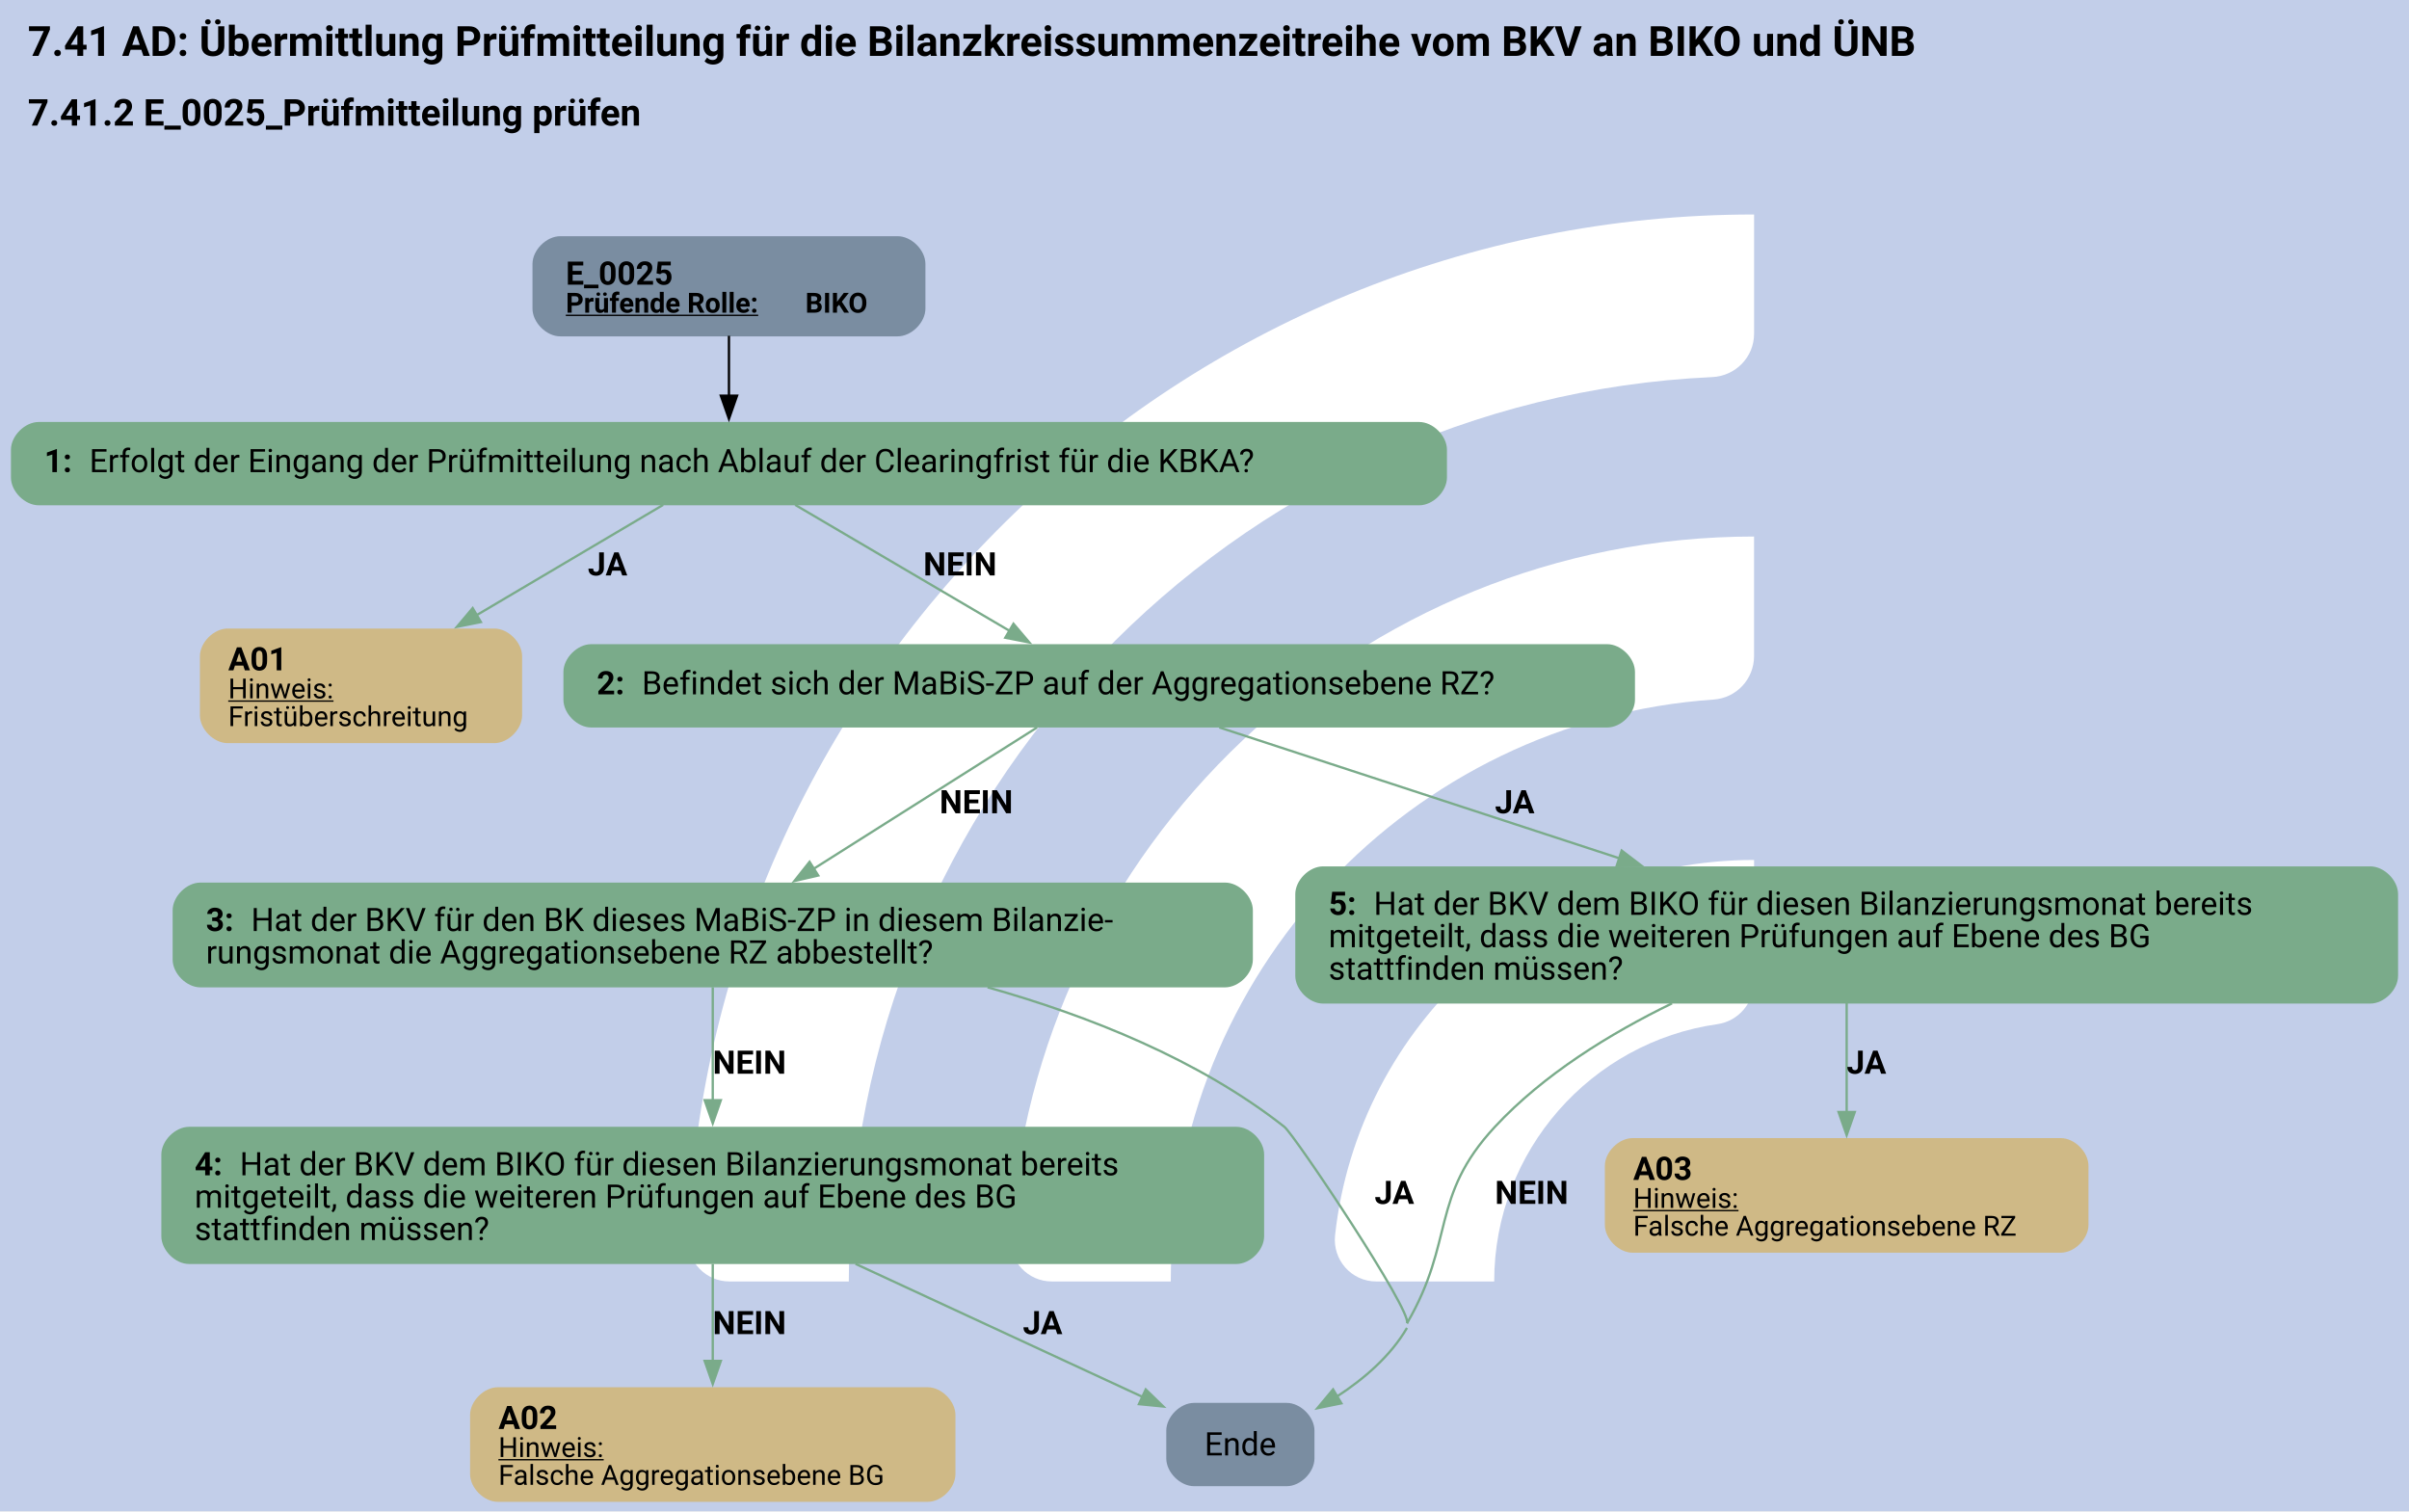
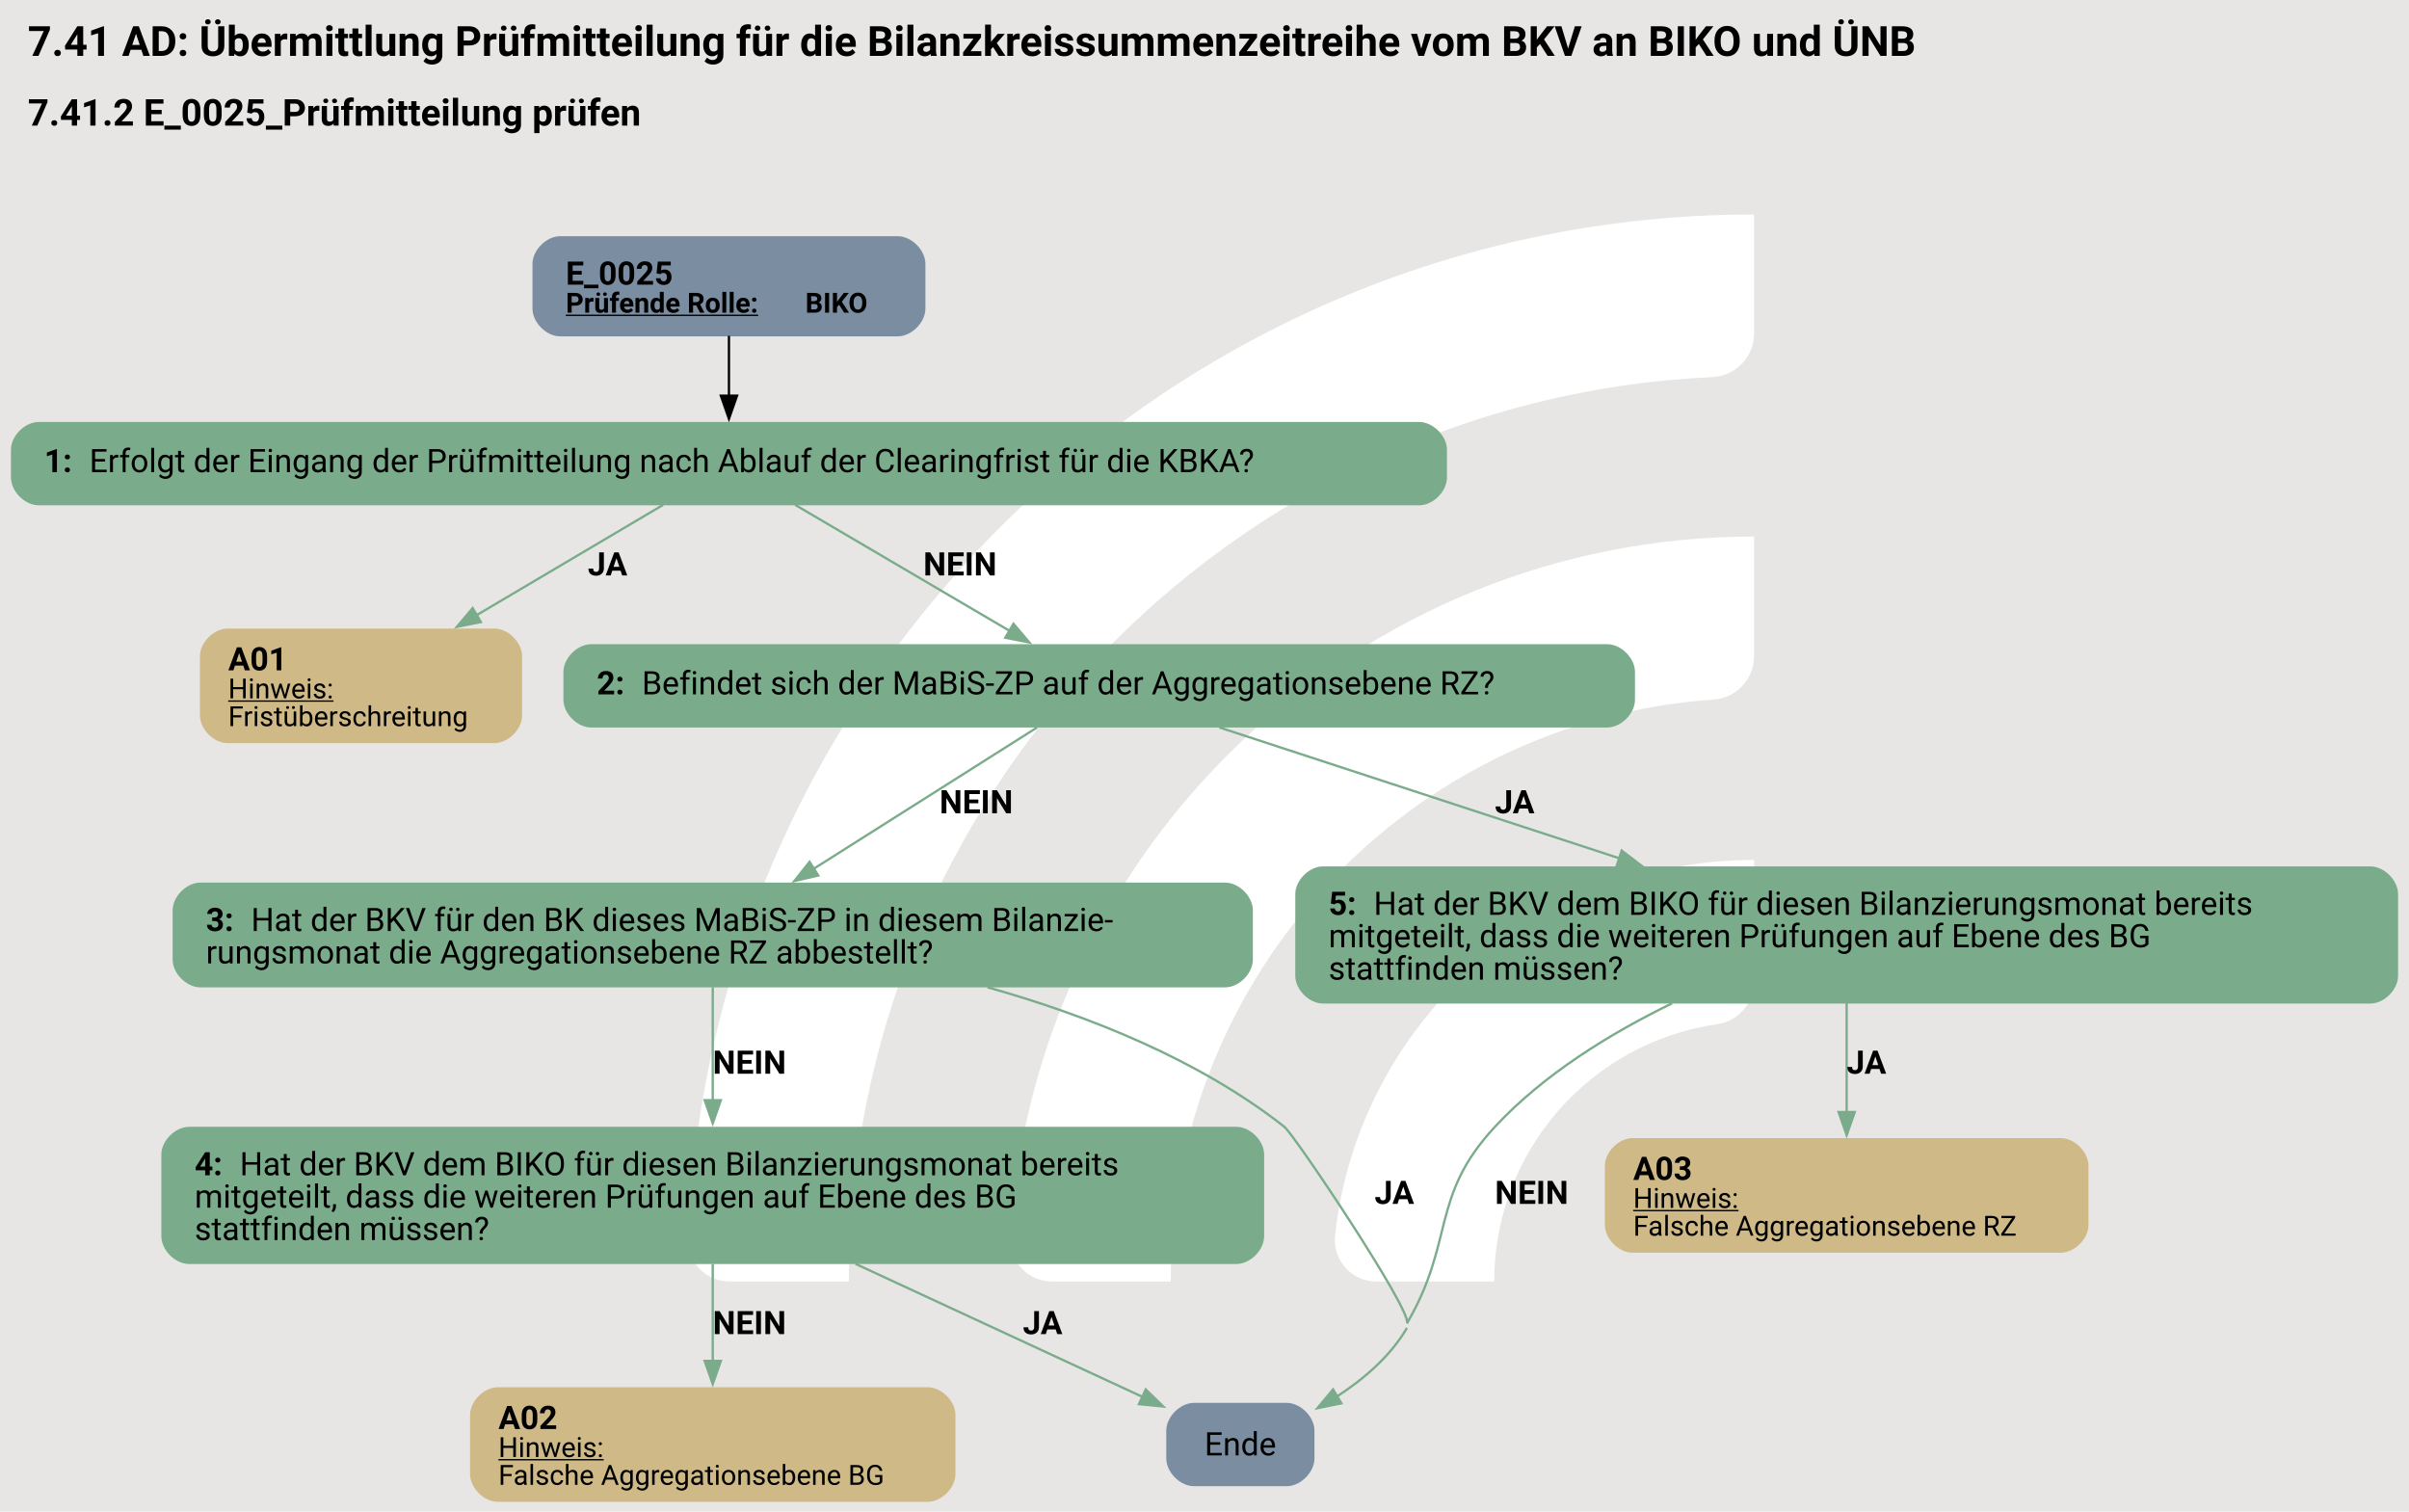
<svg xmlns="http://www.w3.org/2000/svg" version="1.1" width="1388.0px" viewBox="0 0 1388.0 870.667" height="870.667px">
  <g>
    <svg version="1.1" width="1388.0px" viewBox="0 0 1388.0 870.667" height="870.667px">
-       <polygon fill="#c2cee9" points="0,0 1388.0,0 1388.0,870.667 0,870.667" />
+       <polygon fill="#e7e6e5" points="0,0 1388.0,0 1388.0,870.667 0,870.667" />
      <g>
        <g transform="translate(338.9416, 87.06667) scale(1 1) translate(0, 0) scale(1.225946 1.225946) ">
          <defs>
            <style>.cls-1{fill:#fff;}</style>
          </defs>
          <path class="cls-1" d="M122.44,531.2h-56.1c-11,0-19.9-9.12-19.46-20.11C57.47,243.89,278.15,29.78,547.91,29.78v56.02c0,10.98-8.69,19.89-19.66,20.39-225.51,10.31-405.8,197-405.8,425Z" />
          <path class="cls-1" d="M273.78,531.2h-55.93c-11.23,0-20.09-9.48-19.43-20.69,10.74-183.44,163.39-329.39,349.48-329.39v56.26c0,10.71-8.27,19.62-18.96,20.35-142.35,9.77-255.17,128.69-255.17,273.46Z" />
          <path class="cls-1" d="M425.77,531.2h-55.45c-11.65,0-20.6-10.17-19.33-21.75,10.87-99.03,95.03-176.34,196.92-176.34v57.01c0,10.05-7.28,18.75-17.23,20.16-59.22,8.4-104.91,59.42-104.91,120.92Z" />
        </g>
        <svg width="1041pt" height="653pt" viewBox="0.00 0.00 1041.00 652.88">
          <g id="graph0" class="graph" transform="scale(1 1) rotate(0) translate(4 648.88)">
            <text text-anchor="start" x="8" y="-624.78" font-family="Roboto, sans-serif" font-weight="bold" font-size="18.00">7.41 AD: Übermittlung Prüfmitteilung für die Bilanzkreissummenzeitreihe vom BKV an BIKO und ÜNB</text>
            <text text-anchor="start" x="8" y="-594.68" font-family="Roboto, sans-serif" font-weight="bold" font-size="16.00">7.41.2 E_0025_Prüfmitteilung prüfen</text>
            <g id="node1" class="node">
              <path fill="#7a8da1" stroke="black" stroke-width="0" d="M383.9,-546.88C383.9,-546.88 238.1,-546.88 238.1,-546.88 232.1,-546.88 226.1,-540.88 226.1,-534.88 226.1,-534.88 226.1,-515.6 226.1,-515.6 226.1,-509.6 232.1,-503.6 238.1,-503.6 238.1,-503.6 383.9,-503.6 383.9,-503.6 389.9,-503.6 395.9,-509.6 395.9,-515.6 395.9,-515.6 395.9,-534.88 395.9,-534.88 395.9,-540.88 389.9,-546.88 383.9,-546.88" />
              <text text-anchor="start" x="240.5" y="-525.94" font-family="Roboto, sans-serif" font-weight="bold" font-size="14.00">E_0025</text>
              <text text-anchor="start" x="240.5" y="-513.84" font-family="Roboto, sans-serif" font-weight="bold" text-decoration="underline" font-size="12.00">Prüfende Rolle:</text>
              <text text-anchor="start" x="344" y="-513.84" font-family="Roboto, sans-serif" font-weight="bold" font-size="12.00"> BIKO</text>
            </g>
            <g id="node2" class="node">
              <path fill="#7aab8a" stroke="black" stroke-width="0" d="M609.27,-466.6C609.27,-466.6 12.73,-466.6 12.73,-466.6 6.73,-466.6 0.73,-460.6 0.73,-454.6 0.73,-454.6 0.73,-442.6 0.73,-442.6 0.73,-436.6 6.73,-430.6 12.73,-430.6 12.73,-430.6 609.27,-430.6 609.27,-430.6 615.27,-430.6 621.27,-436.6 621.27,-442.6 621.27,-442.6 621.27,-454.6 621.27,-454.6 621.27,-460.6 615.27,-466.6 609.27,-466.6" />
              <text text-anchor="start" x="15.12" y="-444.92" font-family="Roboto, sans-serif" font-weight="bold" font-size="14.00">1: </text>
              <text text-anchor="start" x="34.62" y="-444.92" font-family="Roboto, sans-serif" font-size="14.00">Erfolgt der Eingang der Prüfmitteilung nach Ablauf der Clearingfrist für die KBKA?</text>
            </g>
            <g id="edge1" class="edge">
              <path fill="none" stroke="black" d="M311,-503.84C311,-495.77 311,-486.36 311,-477.67" />
              <polygon fill="black" stroke="black" points="314.5,-477.96 311,-467.96 307.5,-477.96 314.5,-477.96" />
            </g>
            <g id="node3" class="node">
              <path fill="#cfb986" stroke="black" stroke-width="0" d="M209.62,-377.35C209.62,-377.35 94.38,-377.35 94.38,-377.35 88.38,-377.35 82.39,-371.35 82.39,-365.35 82.39,-365.35 82.39,-339.83 82.39,-339.83 82.39,-333.83 88.39,-327.83 94.39,-327.83 94.39,-327.83 209.62,-327.83 209.62,-327.83 215.62,-327.83 221.62,-333.83 221.62,-339.83 221.62,-339.83 221.62,-365.35 221.62,-365.35 221.62,-371.35 215.62,-377.35 209.62,-377.35" />
              <text text-anchor="start" x="94.62" y="-359.29" font-family="Roboto, sans-serif" font-weight="bold" font-size="14.00">A01</text>
              <text text-anchor="start" x="94.62" y="-347.19" font-family="Roboto, sans-serif" text-decoration="underline" font-size="12.00">Hinweis:</text>
              <text text-anchor="start" x="94.62" y="-335.19" font-family="Roboto, sans-serif" font-size="12.00">Fristüberschreitung</text>
            </g>
            <g id="edge2" class="edge">
              <path fill="none" stroke="#7aab8a" d="M282.57,-430.79C260.24,-417.59 228.57,-398.87 202.02,-383.17" />
              <polygon fill="#7aab8a" stroke="#7aab8a" points="203.82,-380.16 193.43,-378.08 200.26,-386.19 203.82,-380.16" />
              <text text-anchor="start" x="250" y="-400.3" font-family="Roboto, sans-serif" font-weight="bold" font-size="14.00">JA</text>
            </g>
            <g id="node4" class="node">
              <path fill="#7aab8a" stroke="black" stroke-width="0" d="M690.52,-370.59C690.52,-370.59 251.48,-370.59 251.48,-370.59 245.48,-370.59 239.47,-364.59 239.47,-358.59 239.47,-358.59 239.47,-346.59 239.47,-346.59 239.47,-340.59 245.47,-334.59 251.47,-334.59 251.47,-334.59 690.52,-334.59 690.52,-334.59 696.52,-334.59 702.52,-340.59 702.52,-346.59 702.52,-346.59 702.52,-358.59 702.52,-358.59 702.52,-364.59 696.52,-370.59 690.52,-370.59" />
              <text text-anchor="start" x="253.88" y="-348.91" font-family="Roboto, sans-serif" font-weight="bold" font-size="14.00">2: </text>
              <text text-anchor="start" x="273.38" y="-348.91" font-family="Roboto, sans-serif" font-size="14.00">Befindet sich der MaBiS-ZP auf der Aggregationsebene RZ?</text>
            </g>
            <g id="edge3" class="edge">
              <path fill="none" stroke="#7aab8a" d="M339.6,-430.79C365.5,-415.58 403.84,-393.05 432.43,-376.25" />
              <polygon fill="#7aab8a" stroke="#7aab8a" points="433.95,-379.42 440.8,-371.34 430.4,-373.38 433.95,-379.42" />
              <text text-anchor="start" x="395" y="-400.3" font-family="Roboto, sans-serif" font-weight="bold" font-size="14.00">NEIN</text>
            </g>
            <g id="node5" class="node">
              <path fill="#7aab8a" stroke="black" stroke-width="0" d="M525.4,-267.58C525.4,-267.58 82.6,-267.58 82.6,-267.58 76.6,-267.58 70.6,-261.58 70.6,-255.58 70.6,-255.58 70.6,-234.3 70.6,-234.3 70.6,-228.3 76.6,-222.3 82.6,-222.3 82.6,-222.3 525.4,-222.3 525.4,-222.3 531.4,-222.3 537.4,-228.3 537.4,-234.3 537.4,-234.3 537.4,-255.58 537.4,-255.58 537.4,-261.58 531.4,-267.58 525.4,-267.58" />
              <text text-anchor="start" x="85" y="-246.64" font-family="Roboto, sans-serif" font-weight="bold" font-size="14.00">3: </text>
              <text text-anchor="start" x="104.5" y="-246.64" font-family="Roboto, sans-serif" font-size="14.00">Hat der BKV für den BK dieses MaBiS-ZP in diesem Bilanzie-</text>
              <text text-anchor="start" x="85" y="-232.64" font-family="Roboto, sans-serif" font-size="14.00">rungsmonat die Aggregationsebene RZ abbestellt?</text>
            </g>
            <g id="edge4" class="edge">
              <path fill="none" stroke="#7aab8a" d="M444.17,-334.62C418.13,-318.14 378.16,-292.86 347.56,-273.5" />
              <polygon fill="#7aab8a" stroke="#7aab8a" points="349.59,-270.64 339.26,-268.25 345.84,-276.55 349.59,-270.64" />
              <text text-anchor="start" x="402" y="-297.53" font-family="Roboto, sans-serif" font-weight="bold" font-size="14.00">NEIN</text>
            </g>
            <g id="node9" class="node">
              <path fill="#7aab8a" stroke="black" stroke-width="0" d="M1020.28,-274.58C1020.28,-274.58 567.73,-274.58 567.73,-274.58 561.73,-274.58 555.73,-268.58 555.73,-262.58 555.73,-262.58 555.73,-227.3 555.73,-227.3 555.73,-221.3 561.73,-215.3 567.73,-215.3 567.73,-215.3 1020.28,-215.3 1020.28,-215.3 1026.28,-215.3 1032.28,-221.3 1032.28,-227.3 1032.28,-227.3 1032.28,-262.58 1032.28,-262.58 1032.28,-268.58 1026.28,-274.58 1020.28,-274.58" />
              <text text-anchor="start" x="570.12" y="-253.64" font-family="Roboto, sans-serif" font-weight="bold" font-size="14.00">5: </text>
              <text text-anchor="start" x="589.62" y="-253.64" font-family="Roboto, sans-serif" font-size="14.00">Hat der BKV dem BIKO für diesen Bilanzierungsmonat bereits</text>
              <text text-anchor="start" x="570.12" y="-239.64" font-family="Roboto, sans-serif" font-size="14.00">mitgeteilt, dass die weiteren Prüfungen auf Ebene des BG</text>
              <text text-anchor="start" x="570.12" y="-225.64" font-family="Roboto, sans-serif" font-size="14.00">stattfinden müssen?</text>
            </g>
            <g id="edge5" class="edge">
              <path fill="none" stroke="#7aab8a" d="M522.9,-334.62C569.39,-319.41 638.82,-296.7 695.78,-278.07" />
              <polygon fill="#7aab8a" stroke="#7aab8a" points="696.77,-281.42 705.19,-274.99 694.6,-274.77 696.77,-281.42" />
              <text text-anchor="start" x="642" y="-297.53" font-family="Roboto, sans-serif" font-weight="bold" font-size="14.00">JA</text>
            </g>
            <g id="node6" class="node">
              <path fill="#7a8da1" stroke="black" stroke-width="0" d="M552.02,-42.76C552.02,-42.76 511.98,-42.76 511.98,-42.76 505.98,-42.76 499.98,-36.76 499.98,-30.76 499.98,-30.76 499.98,-18.76 499.98,-18.76 499.98,-12.76 505.98,-6.76 511.98,-6.76 511.98,-6.76 552.02,-6.76 552.02,-6.76 558.02,-6.76 564.02,-12.76 564.02,-18.76 564.02,-18.76 564.02,-30.76 564.02,-30.76 564.02,-36.76 558.02,-42.76 552.02,-42.76" />
              <text text-anchor="middle" x="532" y="-20.08" font-family="Roboto, sans-serif" font-size="14.00">Ende</text>
            </g>
            <g id="edge7" class="edge">
              <path fill="none" stroke="#7aab8a" d="M422.77,-222.33C466.38,-210.06 514.07,-191.1 551,-162.05 555.37,-158.61 606.55,-82.09 604,-77.14" />
              <path fill="none" stroke="#7aab8a" d="M604,-75.14C596.89,-62.98 585.45,-53.13 573.76,-45.53" />
              <polygon fill="#7aab8a" stroke="#7aab8a" points="575.65,-42.58 565.27,-40.45 572.06,-48.59 575.65,-42.58" />
              <text text-anchor="start" x="590" y="-128.74" font-family="Roboto, sans-serif" font-weight="bold" font-size="14.00">JA</text>
            </g>
            <g id="node7" class="node">
              <path fill="#7aab8a" stroke="black" stroke-width="0" d="M530.27,-162.05C530.27,-162.05 77.73,-162.05 77.73,-162.05 71.73,-162.05 65.72,-156.05 65.72,-150.05 65.72,-150.05 65.72,-114.77 65.72,-114.77 65.72,-108.77 71.72,-102.77 77.72,-102.77 77.72,-102.77 530.27,-102.77 530.27,-102.77 536.27,-102.77 542.27,-108.77 542.27,-114.77 542.27,-114.77 542.27,-150.05 542.27,-150.05 542.27,-156.05 536.27,-162.05 530.27,-162.05" />
              <text text-anchor="start" x="80.12" y="-141.11" font-family="Roboto, sans-serif" font-weight="bold" font-size="14.00">4: </text>
              <text text-anchor="start" x="99.62" y="-141.11" font-family="Roboto, sans-serif" font-size="14.00">Hat der BKV dem BIKO für diesen Bilanzierungsmonat bereits</text>
              <text text-anchor="start" x="80.12" y="-127.11" font-family="Roboto, sans-serif" font-size="14.00">mitgeteilt, dass die weiteren Prüfungen auf Ebene des BG</text>
              <text text-anchor="start" x="80.12" y="-113.11" font-family="Roboto, sans-serif" font-size="14.00">stattfinden müssen?</text>
            </g>
            <g id="edge6" class="edge">
              <path fill="none" stroke="#7aab8a" d="M304,-222.37C304,-208.38 304,-189.74 304,-173.13" />
              <polygon fill="#7aab8a" stroke="#7aab8a" points="307.5,-173.56 304,-163.56 300.5,-173.56 307.5,-173.56" />
              <text text-anchor="start" x="304" y="-185" font-family="Roboto, sans-serif" font-weight="bold" font-size="14.00">NEIN</text>
            </g>
            <g id="edge9" class="edge">
              <path fill="none" stroke="#7aab8a" d="M365.7,-102.82C405.02,-84.6 454.94,-61.47 489.78,-45.32" />
              <polygon fill="#7aab8a" stroke="#7aab8a" points="491.11,-48.57 498.71,-41.19 488.16,-42.22 491.11,-48.57" />
              <text text-anchor="start" x="438" y="-72.47" font-family="Roboto, sans-serif" font-weight="bold" font-size="14.00">JA</text>
            </g>
            <g id="node8" class="node">
              <path fill="#cfb986" stroke="black" stroke-width="0" d="M396.87,-49.52C396.87,-49.52 211.13,-49.52 211.13,-49.52 205.13,-49.52 199.13,-43.52 199.13,-37.52 199.13,-37.52 199.13,-12 199.13,-12 199.13,-6 205.13,0 211.13,0 211.13,0 396.87,0 396.87,0 402.87,0 408.87,-6 408.87,-12 408.87,-12 408.87,-37.52 408.87,-37.52 408.87,-43.52 402.87,-49.52 396.87,-49.52" />
              <text text-anchor="start" x="211.38" y="-31.46" font-family="Roboto, sans-serif" font-weight="bold" font-size="14.00">A02</text>
              <text text-anchor="start" x="211.38" y="-19.36" font-family="Roboto, sans-serif" text-decoration="underline" font-size="12.00">Hinweis:</text>
              <text text-anchor="start" x="211.38" y="-7.36" font-family="Roboto, sans-serif" font-size="12.00">Falsche Aggregationsebene BG</text>
            </g>
            <g id="edge8" class="edge">
              <path fill="none" stroke="#7aab8a" d="M304,-102.82C304,-89.87 304,-74.44 304,-60.8" />
              <polygon fill="#7aab8a" stroke="#7aab8a" points="307.5,-60.89 304,-50.89 300.5,-60.89 307.5,-60.89" />
              <text text-anchor="start" x="304" y="-72.47" font-family="Roboto, sans-serif" font-weight="bold" font-size="14.00">NEIN</text>
            </g>
            <g id="edge11" class="edge">
              <path fill="none" stroke="#7aab8a" d="M718.54,-215.39C691.73,-202.34 663.02,-184.67 642,-162.05 613.86,-131.76 624.85,-112.85 604,-77.14" />
              <text text-anchor="start" x="642" y="-128.74" font-family="Roboto, sans-serif" font-weight="bold" font-size="14.00">NEIN</text>
            </g>
            <g id="node10" class="node">
              <path fill="#cfb986" stroke="black" stroke-width="0" d="M886.49,-157.17C886.49,-157.17 701.51,-157.17 701.51,-157.17 695.51,-157.17 689.51,-151.17 689.51,-145.17 689.51,-145.17 689.51,-119.65 689.51,-119.65 689.51,-113.65 695.51,-107.65 701.51,-107.65 701.51,-107.65 886.49,-107.65 886.49,-107.65 892.49,-107.65 898.49,-113.65 898.49,-119.65 898.49,-119.65 898.49,-145.17 898.49,-145.17 898.49,-151.17 892.49,-157.17 886.49,-157.17" />
              <text text-anchor="start" x="701.75" y="-139.11" font-family="Roboto, sans-serif" font-weight="bold" font-size="14.00">A03</text>
              <text text-anchor="start" x="701.75" y="-127.01" font-family="Roboto, sans-serif" text-decoration="underline" font-size="12.00">Hinweis:</text>
              <text text-anchor="start" x="701.75" y="-115.01" font-family="Roboto, sans-serif" font-size="12.00">Falsche Aggregationsebene RZ</text>
            </g>
            <g id="edge10" class="edge">
              <path fill="none" stroke="#7aab8a" d="M794,-215.48C794,-201 794,-183.29 794,-168.03" />
              <polygon fill="#7aab8a" stroke="#7aab8a" points="797.5,-168.44 794,-158.44 790.5,-168.44 797.5,-168.44" />
              <text text-anchor="start" x="794" y="-185" font-family="Roboto, sans-serif" font-weight="bold" font-size="14.00">JA</text>
            </g>
          </g>
        </svg>
      </g>
    </svg>
  </g>
</svg>
